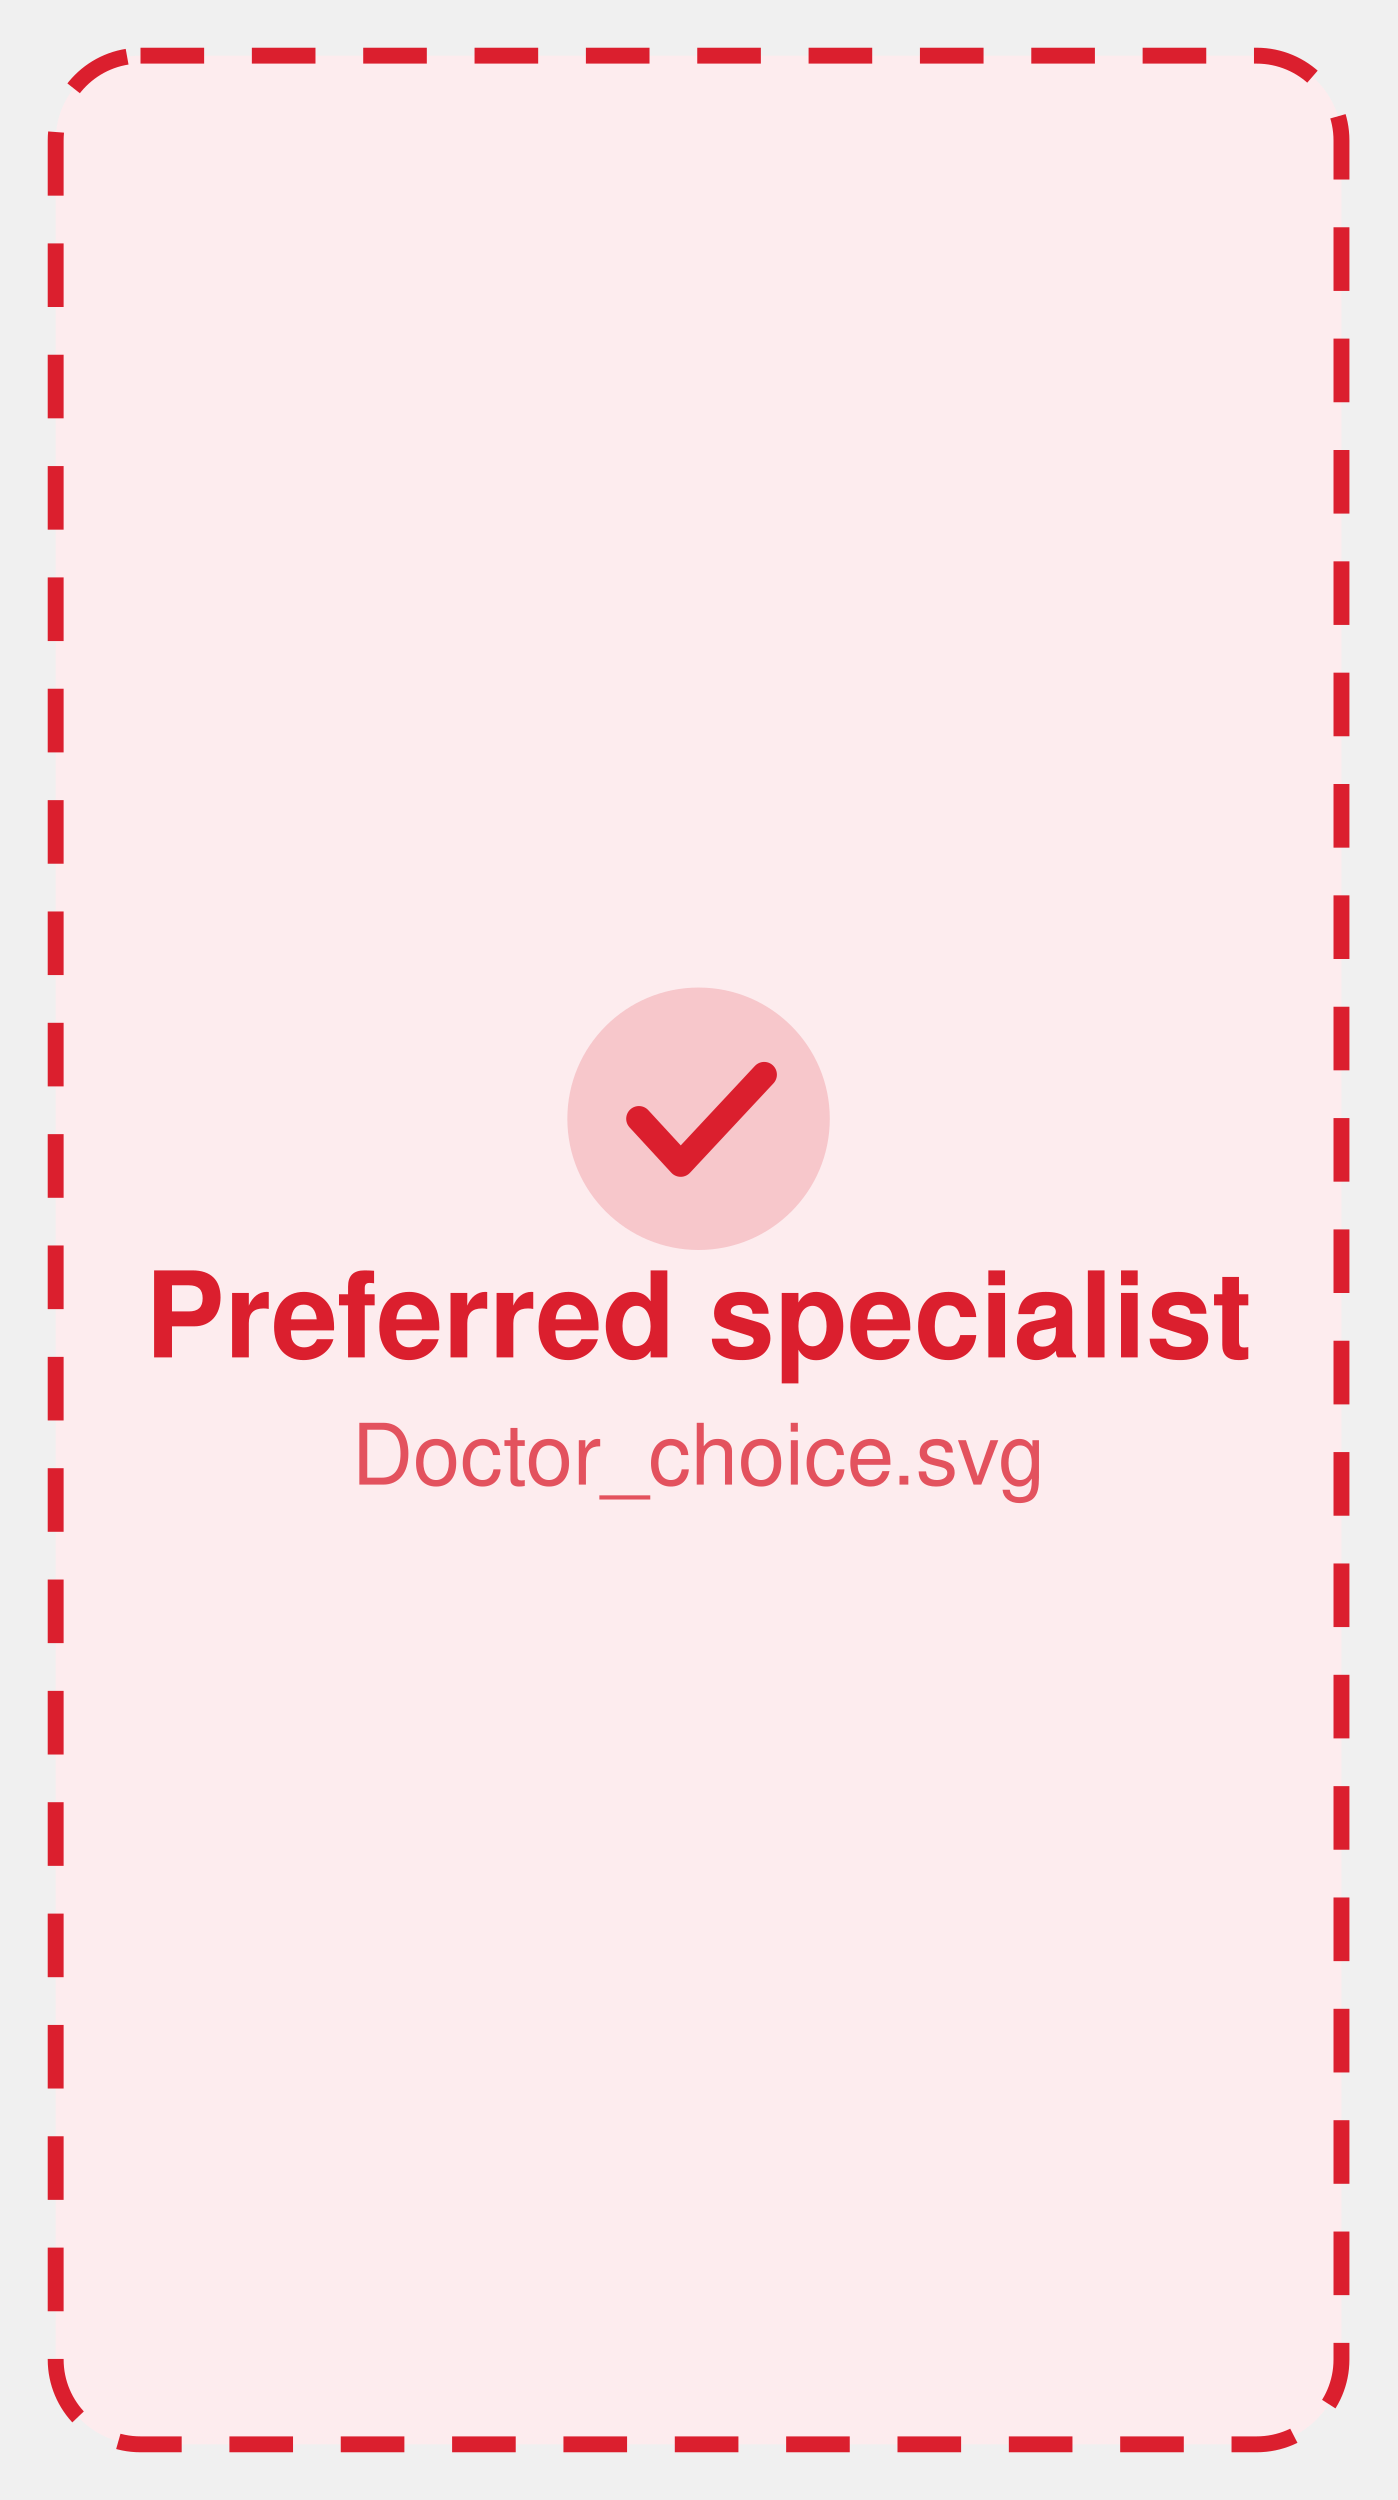
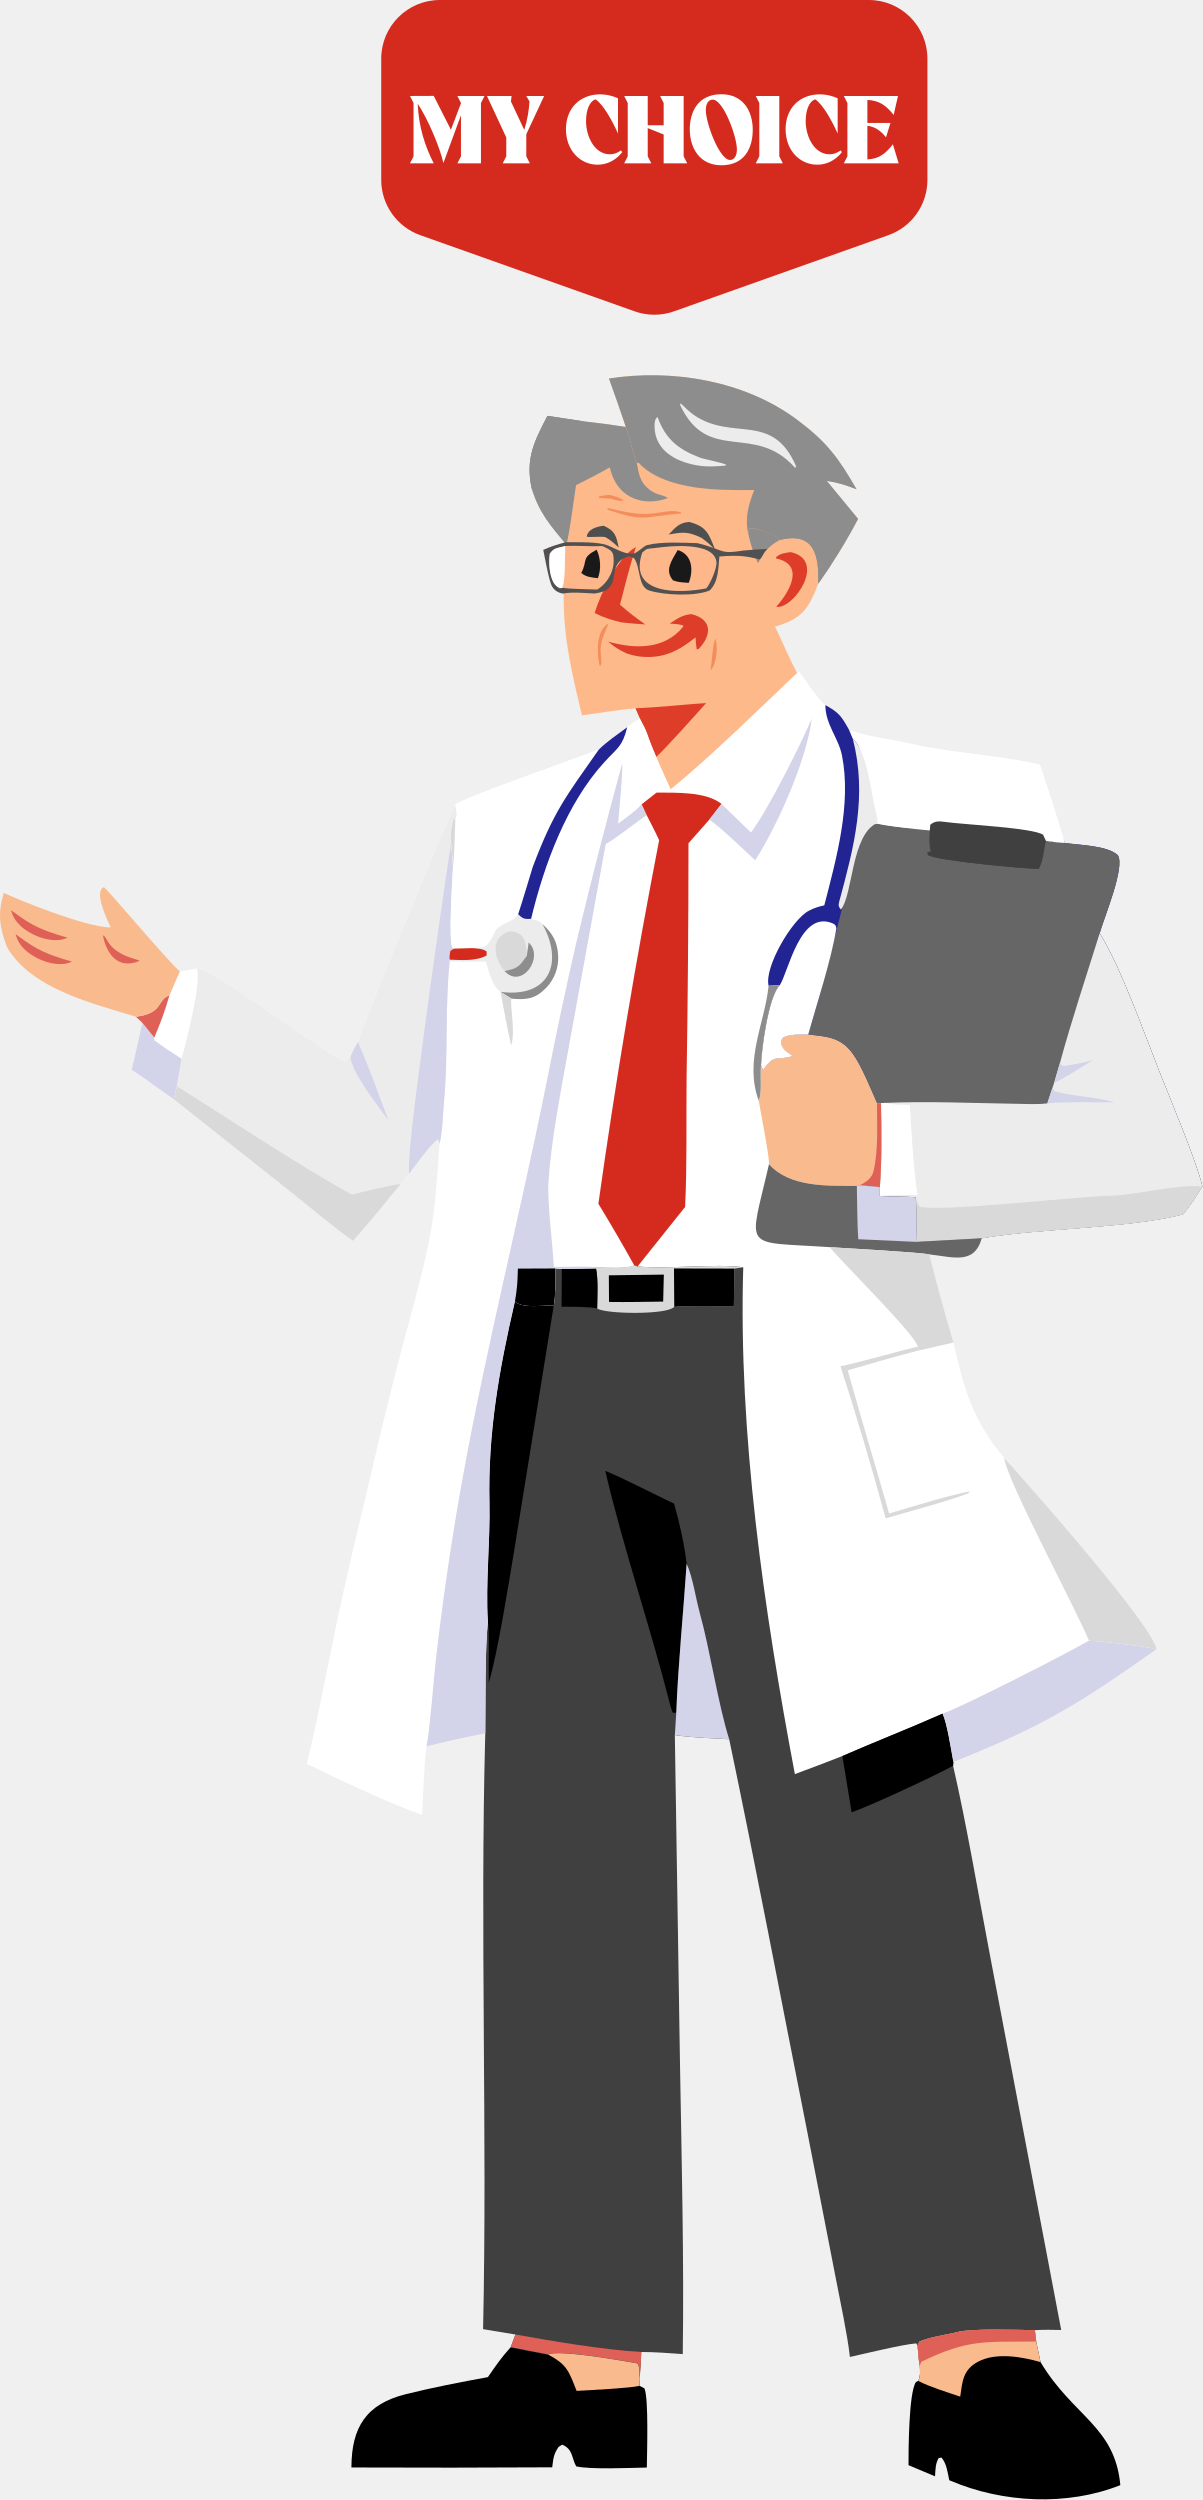
- <svg xmlns="http://www.w3.org/2000/svg" width="527" height="943" viewBox="0 0 527 943" fill="none">
-   <rect x="21" y="21" width="485" height="901" rx="32" fill="#FDECEE" stroke="#DB1F2E" stroke-width="6" stroke-dasharray="24 18" />
-   <circle cx="263.5" cy="422.0" r="49.5" fill="#DB1F2E" opacity="0.18" />
-   <path d="M241.0 422.0 l15.75 17.1 l31.5 -33.75" stroke="#DB1F2E" stroke-width="9.6" stroke-linecap="round" stroke-linejoin="round" />
-   <text x="263.5" y="512.0" text-anchor="middle" font-family="Helvetica, Arial, sans-serif" font-weight="700" font-size="45" fill="#DB1F2E">Preferred specialist</text>
-   <text x="263.5" y="560.0" text-anchor="middle" font-family="Helvetica, Arial, sans-serif" font-size="32" fill="#DB1F2E" opacity="0.75">Doctor_choice.svg</text>
+ <svg xmlns="http://www.w3.org/2000/svg" width="328" height="682" viewBox="0 0 328 682" fill="none">
+   <path d="M233.675 133.484C228.704 124.871 225.535 120.519 217.303 114.403C203.073 103.833 183.437 100.587 166.13 103.262C167.714 107.65 169.25 112.056 170.737 116.478C166.894 115.868 163.035 115.354 159.166 114.938C155.894 114.425 152.616 113.929 149.339 113.45C145.702 120.507 143.346 125.004 145.02 133.181C147.1 139.956 150.026 143.189 154.526 148.648C152.664 167.839 154.239 176.492 158.764 195.155C163.681 194.489 168.408 193.646 173.358 193.228C173.903 194.437 174.822 196.638 175.408 197.744C176.604 199.347 177.439 205.015 178.438 207.042C180.311 211.482 182.925 214.891 184.5 218.5L184.793 218.494C185.658 216.878 195.905 207.352 197.767 205.386C204.404 198.378 211.352 191.411 217.686 184.094C215.684 180.373 213.35 174.927 211.431 170.928C218.84 168.822 220.629 166.074 223.232 159.197L226.591 154.268C229.302 150.157 231.805 145.913 234.091 141.551L225.539 131.175C228.837 131.707 230.583 132.314 233.675 133.484Z" fill="#FEB98B" />
+   <path d="M233.675 133.484C228.704 124.871 225.535 120.519 217.303 114.403C203.073 103.833 183.437 100.587 166.13 103.262C167.714 107.65 169.25 112.056 170.737 116.478C171.64 118.732 173.02 125.039 173.736 126.396L174.183 126.206C179.197 131.83 189.367 133.305 196.499 133.595C199.582 133.691 202.667 133.719 205.751 133.678C204.126 137.857 203.109 141.368 204.193 145.951C204.197 145.113 204.11 144.966 204.471 144.237C205.483 143.885 206.226 144.323 207.436 144.653C209.044 145.149 211.212 145.939 212.569 146.93L212.677 147.315C222.262 144.91 223.427 151.632 223.232 159.197L226.591 154.268C229.302 150.157 231.805 145.913 234.091 141.551L225.539 131.175C228.837 131.707 230.583 132.314 233.675 133.484Z" fill="#8C8D8C" />
+   <path d="M224.906 143.418C217.634 140.527 214.361 142.412 207.436 144.654C209.044 145.15 211.213 145.94 212.569 146.931L212.677 147.316C222.262 144.911 223.427 151.633 223.232 159.197L226.592 154.269C226.316 154.136 225.309 153.666 225.186 153.407C223.856 150.6 224.153 146.154 224.906 143.418Z" fill="#8C8D8C" />
+   <path d="M185.68 110.018C185.629 110.169 185.578 110.321 185.528 110.473C193.201 126.822 205.834 115.069 216.923 127.648C217.01 127.508 217.096 127.368 217.182 127.227C210.737 112.148 199.804 120.517 189.252 113.182C188.081 112.368 186.723 111.024 185.68 110.018Z" fill="#ECECEC" />
+   <path d="M179.359 113.715C178.59 114.456 178.551 115.293 178.562 116.31C178.614 122.277 183.33 125.378 188.645 126.641C191.94 127.425 194.35 127.307 197.774 127.039L198.162 126.835C197.597 126.302 192.013 125.281 190.699 124.76C184.847 122.441 181.519 119.702 179.359 113.715Z" fill="#ECECEC" />
+   <path d="M159.167 114.939C155.895 114.426 152.617 113.93 149.34 113.45C145.703 120.507 143.347 125.005 145.021 133.181C147.101 139.956 150.027 143.19 154.527 148.649C155.542 144.261 156.453 136.927 157.134 132.358C160.215 130.795 163.355 129.259 166.325 127.502C166.469 128.03 166.624 128.554 166.793 129.075C169.01 136.003 175.76 138.269 182.235 135.865C180.894 134.962 179.133 135.053 177.344 133.709C174.637 131.675 174.278 129.461 173.737 126.397C173.021 125.039 171.641 118.733 170.737 116.478C166.895 115.868 163.036 115.355 159.167 114.939Z" fill="#8C8D8C" />
+   <path d="M159.167 114.939C155.895 114.426 152.617 113.93 149.34 113.451C145.704 120.508 143.347 125.005 145.021 133.182C147.816 134.391 149.288 137.407 153.567 139.452C152.784 136.181 151.918 133.44 151.303 130.046C153.278 125.57 158.056 117.977 159.167 114.939Z" fill="#8C8D8C" />
+   <path d="M192.629 191.791C186.185 192.229 179.811 192.956 173.357 193.228C173.901 194.437 174.821 196.639 175.407 197.744C176.338 199.5 178.002 204.473 179 206.5C181.071 204.729 190.371 194.36 192.629 191.791Z" fill="#DD3D29" />
+   <path d="M207.437 144.654C206.227 144.323 205.485 143.886 204.472 144.237C204.112 144.966 204.199 145.113 204.194 145.951C204.925 149.045 205.468 150.678 206.758 153.614C208.485 150.597 209.51 149.071 212.678 147.315L212.57 146.931C211.214 145.939 209.045 145.15 207.437 144.654Z" fill="#8C8D8C" />
+   <path d="M188.589 167.524C185.992 167.802 184.877 168.715 182.694 170.106C184.217 170.197 184.777 170.226 186.245 170.556L186.398 170.924C181.203 177.386 173.028 177.016 165.907 175.05C167.957 176.654 168.487 177.096 170.826 178.201C172.058 178.651 173.335 178.954 174.638 179.107C180.876 179.791 185.152 177.566 189.745 173.873C189.806 175.152 189.853 175.852 190.057 177.11L190.555 177.066C194.266 173.251 194.338 168.927 188.589 167.524Z" fill="#DD3D29" />
+   <path d="M173.467 149.224C168.551 151.915 163.792 162.045 162.217 167.235C164.686 168.49 166.819 169.127 169.481 169.78C171.626 170.047 173.895 170.188 176.059 170.356C173.336 168.428 171.629 167.172 169.134 164.956C170.505 159.608 171.791 154.492 173.467 149.224Z" fill="#DD3D29" />
+   <path d="M215.727 150.623C214.361 150.763 212.637 151.012 211.687 152.047L211.745 152.352C219.756 154.071 215.292 161.575 211.763 165.533C216.418 166.367 225.721 152.849 215.727 150.623Z" fill="#DD3D29" />
+   <path d="M187.82 150.208C184.245 150.976 183.166 156.979 184.713 158.74L185.587 158.661C187.093 158.56 188.689 158.528 190.205 158.471C190.207 157.496 190.187 156.52 190.145 155.547C190.028 153.096 189.6 151.834 187.82 150.208Z" fill="#1C1B1C" />
+   <path d="M163.184 151.705C159.855 152.009 159.115 156.138 159.787 158.78L160.442 158.901C162.063 158.829 163.059 158.969 164.648 159.15C164.765 156.056 164.921 154.249 163.184 151.705Z" fill="#1C1B1C" />
+   <path d="M188.045 142.395C185.265 142.551 184.216 143.932 182.423 145.816C186.412 145.13 187.628 144.959 191.35 146.72C192.78 147.674 193.806 148.72 195.056 149.891C193.357 145.606 192.791 143.637 188.045 142.395Z" fill="#4F4F4F" />
+   <path d="M164.676 143.427C162.976 143.607 160.306 144.313 160.067 146.393C160.595 146.683 163.698 146.24 165.153 146.534C166.62 147.341 167.549 148.261 168.803 149.358C168.041 146.115 167.89 144.868 164.676 143.427Z" fill="#4F4F4F" />
+   <path d="M166.072 138.627L165.64 138.752L165.796 139.067C175.809 142.386 175.076 141.066 185.268 140.1L185.725 140.167L185.869 139.842C183.723 138.913 180.575 139.8 178.239 140.062C173.911 140.546 170.243 139.615 166.072 138.627Z" fill="#F38D5B" />
+   <path d="M166.016 170.029C162.48 172.134 162.842 178.156 163.55 181.568L163.86 181.588C164.343 180.659 163.721 178.37 163.853 176.853C164.116 173.843 165.099 172.709 166.016 170.029Z" fill="#F38D5B" />
+   <path d="M195.201 174.223C194.537 174.831 194.07 181.274 193.881 182.873C195.529 181.035 195.868 176.57 195.201 174.223Z" fill="#F38D5B" />
+   <path d="M166.6 135.047C165.463 135.015 164.61 135.19 163.495 135.36L163.362 135.861L163.135 135.843C163.217 135.88 166.127 135.988 166.573 136.033C167.567 136.292 169.301 136.878 170.167 136.548C169.233 135.741 167.812 135.431 166.6 135.047Z" fill="#F38D5B" />
+   <path d="M154.277 147.922C151.86 148.602 150.472 148.98 148.203 150.016C148.8 152.871 149.398 156.589 150.28 159.25C150.807 160.837 152.105 161.706 153.583 161.934C155.873 161.432 159.672 161.79 162.13 161.91C170.985 160.855 164.349 153.6 171.801 151.728L172.991 152.3C174.851 154.868 173.924 160.096 177.174 161.114C181.256 162.393 189.731 162.736 193.614 161.067C196.01 158.695 195.923 155.156 196.252 151.819C201.98 151.336 203.891 151.819 207.274 152.599C208.315 151.559 208.003 150.91 209.355 149.737C207.637 149.78 204.364 150.032 202.733 150.196C196.833 151.11 197.843 150.408 192.485 148.769L190.265 148.173C186.298 148.045 180.448 147.726 176.516 148.695C175.651 148.908 173.812 150.94 172.672 151.033C169.815 151.268 167.054 148.928 164.526 148.412C161.501 147.795 157.408 147.933 154.277 147.922Z" fill="#515151" />
+   <path d="M192.673 160.508C193.795 159.251 195.631 154.91 195.45 153.333C194.783 147.519 182.159 149.014 178.525 149.52C176.296 149.812 176.76 149.436 175.212 150.728C171.189 162.394 185.437 161.921 192.673 160.508Z" fill="#FEB78A" />
+   <path d="M187.891 158.998C189.225 155.58 188.906 151.262 184.874 150.055C183.24 152.933 181.23 155.526 183.593 158.324C185.135 158.885 186.268 158.877 187.891 158.998Z" fill="#1A1919" />
+   <path d="M164.327 148.962C160.669 149.16 157.814 148.755 154.187 148.962C151.73 149.652 151.261 149.341 149.995 151.035C149.523 153.937 149.964 158.845 152.695 160.524L153.505 160.337C155.268 160.705 160.755 160.715 162.934 160.832C166.014 158.935 167.969 155.133 167.285 151.425C167.022 149.974 165.548 149.589 164.327 148.962Z" fill="#FEB78A" />
+   <path d="M153.409 160.405C154.291 157.728 154.045 152.737 154.182 149.91L154.182 148.957C151.725 149.647 151.264 149.342 149.997 151.035C149.526 153.937 149.995 160.665 153.409 160.405Z" fill="white" />
+   <path d="M162.754 149.957C158.453 152.259 160.413 152.841 158.559 156.308C159.962 157.471 161.305 157.489 163.098 157.734C164.035 155.383 163.873 152.219 162.754 149.957Z" fill="#1A1919" />
+   <path d="M217.951 183.101C207.605 192.911 193.773 206.545 182.972 215.32C180.932 210.85 178 204.5 176.5 200C175.826 198.268 175.377 197.626 174.5 196C173.239 196.756 172.226 197.444 171.1 198.382C168.736 200.126 165.316 202.477 163.335 204.511C157.767 206.682 125.674 217.874 124.219 219.526C122.168 222.94 98.267 281.04 97.65 284.285C97.038 285.378 95.837 287.297 95.605 288.43C95.383 288.609 94.16 289.478 94.019 289.424C87.591 286.981 58.078 263.972 53.723 264.213L49.058 265.029C48.079 267.189 47.137 269.363 46.223 271.55C42.706 272.669 44.67 276.488 37.024 277.356L38.809 279.003C37.911 283.291 36.937 287.562 35.888 291.814C40.038 294.47 43.555 297.321 47.402 299.857L79.604 325.365C84.068 328.906 91.795 335.447 96.308 338.486C100.659 333.617 105.096 328.129 109.251 323.051L111.589 320.214C113.234 318.036 117.487 312.071 119.473 310.795L119.895 311.996C119.349 319.916 118.932 328.134 117.525 335.927C115.615 346.55 112.482 357.136 109.706 367.585C106.833 378.467 104.143 389.394 101.627 400.364C98.954 411.687 96.243 422.844 93.7 434.207C90.237 449.66 87.407 465.852 83.722 481.188C91.454 484.948 107.309 492.55 115.144 495.062C115.404 490.189 115.718 481.105 116.356 476.416C121.67 475.1 127.011 473.915 132.379 472.859C130.912 526.641 132.963 581.578 131.778 635.396L140.603 636.852L139.299 640.337C142.697 640.997 146.117 641.695 149.521 642.317C152.335 640.888 169.807 644.016 173.914 644.752C174.612 646.105 174.423 647.182 174.396 648.724C174.78 646.889 174.845 643.616 174.948 641.619C178.784 641.641 182.431 641.927 186.257 642.198C186.62 616.29 185.959 589.346 185.51 563.453L184.098 473.335C188.762 474.025 194.163 474.208 198.923 474.475C206.318 509.76 212.896 544.605 219.903 579.937L227.929 621.165C229.164 627.664 231.141 636.608 231.848 642.988C235.675 642.138 246.571 639.487 249.937 639.281L250.307 639.855L250.813 638.778C253.464 637.663 257.186 637.057 260.072 636.468C260.323 636.397 260.575 636.332 260.826 636.267L261.245 636.17C265.415 635.164 277.241 635.607 282.306 635.672C284.702 635.515 287.097 635.586 289.499 635.623L270.149 533.82C266.946 517.065 263.787 498.144 260.007 481.691L260.073 480.682C284.846 470.796 293.872 465.124 315.496 449.921C314.466 443.235 280.333 404.797 273.962 397.724C265.443 387.685 262.888 378.783 260.104 366.253C257.754 358.279 255.554 350.261 253.506 342.205C259.914 342.879 265.79 345.159 267.82 337.792C282.991 335.083 308.12 335.103 322.704 331.279C324.972 328.463 326.112 326.694 328 323.668C326.573 317.21 319.139 299.545 316.422 292.694C312.431 282.632 305.658 263.547 299.99 254.596C301.259 250.098 306.994 236.561 304.95 233.297C302.087 230.661 294.763 230.572 290.514 229.967C288.328 222.821 286.052 215.702 283.685 208.613C272.178 205.921 259.387 205.53 247.771 202.756C242.593 201.52 236.506 201.103 231.596 199.06C229.551 195.361 228.838 194.366 225.164 192.351C223.523 191.322 219.398 185.114 217.951 183.101Z" fill="white" />
+   <path d="M172.995 345.143C171.058 346.127 165.057 345.714 162.639 345.649L162.595 346.054L153.261 346.186L151.492 346.039C151.497 349.388 151.622 352.801 151.075 356.097L149.625 356.139C146.844 356.216 142.374 356.826 140.475 355.03C136.157 373.705 133.105 390.772 133.538 409.972C133.765 420.298 132.455 432.007 133.099 442.263C132.266 450.422 132.493 464.339 132.38 472.859C130.913 526.64 132.964 581.578 131.779 635.396L140.604 636.852L139.3 640.336C142.699 640.996 146.118 641.694 149.522 642.317C152.336 640.888 169.808 644.016 173.915 644.752C174.613 646.104 174.424 647.181 174.397 648.723C174.781 646.889 174.846 643.615 174.949 641.619C178.785 641.64 182.432 641.927 186.258 642.198C186.621 616.289 185.96 589.346 185.511 563.453L184.099 473.335C188.763 474.025 194.164 474.207 198.924 474.474C206.319 509.759 212.898 544.605 219.904 579.937L227.93 621.165C229.165 627.663 231.142 636.608 231.849 642.988C235.676 642.138 246.572 639.487 249.938 639.281L250.308 639.855L250.814 638.778C253.465 637.663 257.188 637.057 260.073 636.467C260.324 636.397 260.576 636.332 260.828 636.267L261.246 636.17C265.416 635.163 277.242 635.607 282.307 635.672C284.704 635.515 287.099 635.585 289.5 635.623L270.15 533.819C266.947 517.065 263.789 498.144 260.008 481.691L260.074 480.682C259.445 477.398 258.381 470.13 257.125 467.492C247.93 471.572 238.831 475.105 229.797 479.051C225.494 480.736 221.174 482.377 216.839 483.973C208.438 439.389 201.378 391.205 202.761 345.714C195.322 344.665 182.362 346.292 173.932 345.486L172.995 345.143Z" fill="#404040" />
+   <path d="M140.474 355.029C136.156 373.705 133.104 390.771 133.537 409.971C133.764 420.298 132.455 432.006 133.099 442.263C133.564 445.887 133.212 454.517 133.342 458.985C135.69 451.447 138.802 431.761 140.236 423.203L151.074 356.096L149.624 356.139C146.843 356.215 142.373 356.826 140.474 355.029Z" fill="black" />
+   <path d="M183.884 410.188C178.31 407.568 170.453 403.441 165.113 401.244C169.988 422.105 177.001 442.53 182.352 463.263C182.742 464.771 182.899 465.726 183.532 467.199L184.181 467.29L184.501 467.044C184.944 454.586 186.481 439.299 187.314 426.606C186.692 421.291 185.377 415.331 183.884 410.188Z" fill="black" />
+   <path d="M260.074 480.681C259.445 477.398 258.381 470.13 257.125 467.491C247.93 471.571 238.831 475.104 229.797 479.051L232.323 494.375C236.667 493.007 255.979 484.004 260.008 481.69L260.074 480.681Z" fill="black" />
+   <path d="M172.994 345.143C171.057 346.127 165.056 345.714 162.637 345.649L162.594 346.054C163.211 348.96 162.951 353.826 162.903 356.939C164.878 358.486 182.031 358.769 183.936 356.498C187.767 356.157 196.03 356.357 200.199 356.324C200.223 352.905 200.27 349.488 200.338 346.071L202.76 345.714C195.321 344.665 182.361 346.292 173.93 345.486L172.994 345.143Z" fill="#D9D9D9" />
+   <path d="M200.338 346.071L183.865 346.037L183.936 356.498C187.767 356.157 196.03 356.357 200.199 356.324C200.223 352.905 200.27 349.488 200.338 346.071Z" fill="black" />
+   <path d="M181.096 347.716L166.091 347.906L166.139 355.172C171.015 355.252 176.025 355.131 180.912 355.069L181.096 347.716Z" fill="black" />
+   <path d="M198.922 474.474C195.788 464.418 193.772 450.364 190.883 439.946C189.822 436.105 188.951 430.05 187.311 426.606C186.478 439.299 184.941 454.586 184.497 467.045C184.389 469.143 184.254 471.239 184.097 473.334C188.761 474.025 194.162 474.207 198.922 474.474Z" fill="#D3D3E9" />
+   <path d="M174.949 641.619C164.668 641.045 150.588 638.648 140.605 636.852L139.301 640.336C142.699 640.996 146.119 641.694 149.522 642.317C152.336 640.888 169.809 644.016 173.916 644.752C174.614 646.105 174.424 647.181 174.397 648.723C174.782 646.889 174.846 643.615 174.949 641.619Z" fill="#DF6056" />
+   <path d="M162.596 346.054L153.262 346.186L153.197 356.48C155.875 356.51 160.437 356.406 162.904 356.939C162.953 353.826 163.213 348.96 162.596 346.054Z" fill="black" />
+   <path d="M225.164 192.351C225.14 197.595 228.733 201.276 229.685 206.062C232.331 219.363 228.149 234.229 224.867 246.977C223.304 247.317 222.147 247.693 220.701 248.427C216.095 250.767 208.451 263.82 209.675 268.913L212.734 268.73C209.616 271.853 207.754 286.037 207.602 290.561C207.812 291.388 207.697 291.09 208.223 291.79C211.591 287.387 211.059 289.578 216.324 288.096C214.611 286.978 212.007 285.171 213.63 283.028C215.715 282.067 218.154 282.264 220.473 282.262C225.558 282.924 229.217 282.909 232.551 287.465C234.985 290.792 237.479 297.086 239.251 301.063L240.332 300.954C240.48 307.811 240.589 317.005 240.02 323.858L239.997 326.249C243.018 326.548 247.601 326.358 249.786 326.644C250.203 330.894 250.035 334.517 249.917 338.78L267.82 337.792C282.991 335.082 308.12 335.102 322.704 331.278C324.972 328.462 326.112 326.693 328 323.668C326.573 317.209 319.139 299.544 316.422 292.693C312.431 282.631 305.658 263.546 299.99 254.595C301.259 250.097 306.994 236.56 304.95 233.296C302.087 230.66 294.763 230.571 290.514 229.966C288.328 222.82 280.993 240.385 278.627 233.296C267.12 230.605 251.705 231.797 240.089 229.023C240.089 238.725 236.506 201.102 231.596 199.059C229.551 195.36 228.838 194.365 225.164 192.351Z" fill="#212492" />
+   <path d="M220.473 282.263C225.558 282.925 229.217 282.909 232.551 287.465C234.985 290.793 237.479 297.086 239.251 301.064L240.332 300.955C240.48 307.812 240.589 317.006 240.02 323.859L239.997 326.25C243.018 326.549 247.601 326.359 249.786 326.645C250.203 330.894 250.035 334.518 249.917 338.781L267.82 337.792C282.991 335.082 308.12 335.102 322.704 331.279C324.972 328.463 326.112 326.694 328 323.668C326.573 317.21 319.139 299.545 316.422 292.694C312.431 282.632 305.658 263.547 299.99 254.596C301.259 250.097 306.994 236.561 304.95 233.297C302.087 230.661 294.763 230.572 290.514 229.967C283.208 228.927 247.904 226.598 239.28 224.712C237.933 224.712 233.891 228.754 233.352 233.336C227.153 258.129 223.768 271.376 220.473 282.263Z" fill="#666666" />
+   <path d="M328 323.668C326.573 317.21 319.139 299.545 316.422 292.694C312.431 282.632 305.658 263.547 299.99 254.596C296.398 266.053 292.279 278.486 289.142 290.006L287.558 295.458L287.114 296.758C286.624 298.165 286.157 299.579 285.712 301C282.881 301.338 280.032 301.156 277.189 301.113C265.206 300.931 253.199 300.367 241.218 300.878L240.332 300.955C240.48 307.812 240.589 317.006 240.02 323.859L239.997 326.25C243.018 326.549 247.601 326.359 249.786 326.645C250.203 330.894 250.035 334.518 249.917 338.781L267.82 337.792C282.991 335.082 308.12 335.103 322.704 331.279C324.972 328.463 326.112 326.694 328 323.668Z" fill="#ECECEC" />
+   <path d="M328 323.668C320.871 322.935 309.311 326.189 302.896 326.197C295.628 326.205 254.757 330.917 250.741 329.086L249.786 326.645C250.203 330.894 250.035 334.517 249.917 338.781L267.82 337.792C282.991 335.082 308.12 335.102 322.704 331.279C324.972 328.462 326.112 326.694 328 323.668Z" fill="#D9D9D9" />
+   <path d="M241.219 300.878L240.332 300.954C240.48 307.812 240.59 317.005 240.021 323.858L239.998 326.249C242.361 325.914 247.686 326.016 250.311 326.002C249.22 319.119 248.575 308.4 248.219 301.401C245.265 301.408 244.107 301.38 241.219 300.878Z" fill="white" />
+   <path d="M287.113 296.758C286.623 298.164 286.156 299.578 285.711 301C290.304 300.498 299.079 300.732 303.982 300.721C299.058 299.243 293.649 299.183 288.64 297.936C287.392 297.625 287.89 297.938 287.113 296.758Z" fill="#D3D3E9" />
+   <path d="M289.142 290.005L287.558 295.457C290.95 293.779 294.786 291.27 298.066 289.24C295.381 289.855 292.639 290.572 289.899 290.784L289.142 290.005Z" fill="#D3D3E9" />
+   <path d="M231.597 199.06L232.648 201.557C236.753 204.946 237.725 217.577 239.306 223.089C239.397 223.404 239.31 224.217 239.278 224.556C242.021 225.356 249.626 226.145 252.603 226.013C253.14 225.99 253.317 225.538 253.775 225C255.006 223.942 256.145 223.974 257.856 224.229C262.438 224.912 281.838 225.8 284.56 227.731L285.325 229.368C287.31 229.696 288.504 229.872 290.516 229.967C288.33 222.82 286.054 215.701 283.687 208.612C272.18 205.921 259.389 205.53 247.772 202.756C242.595 201.52 236.507 201.103 231.597 199.06Z" fill="white" />
+   <path d="M220.475 282.262C222.628 274.533 226.941 261.274 228.16 253.202C228.061 252.544 227.81 252.181 227.26 251.94C218.268 247.985 215.1 265.135 212.736 268.73C209.618 271.853 207.755 286.037 207.604 290.561C207.814 291.388 207.699 291.09 208.225 291.79C211.592 287.387 211.061 289.578 216.325 288.096C214.612 286.978 212.009 285.171 213.632 283.028C215.717 282.067 218.156 282.264 220.475 282.262Z" fill="white" />
+   <path d="M285.324 229.368L284.56 227.731C281.837 225.799 262.437 224.912 257.855 224.229C256.144 223.974 255.006 223.942 253.775 225C253.608 227.399 253.241 230.053 253.932 232.319L253.027 232.442L253.125 233.244C255.658 234.845 279.631 236.991 283.388 237.047C284.702 234.584 284.661 232.235 285.324 229.368Z" fill="#404040" />
+   <path d="M283.387 237.046C282.091 236.809 281.234 236.632 279.971 236.259L283.196 235.494C281.163 233.613 257.559 232.011 253.93 232.318L253.025 232.442L253.123 233.244C255.657 234.844 279.63 236.99 283.387 237.046Z" fill="#404040" />
+   <path d="M239.276 224.556C239.308 224.217 239.394 223.404 239.304 223.088C237.723 217.577 236.75 204.946 232.645 201.557C236.645 217.052 232.998 231.002 228.958 245.884C228.66 246.983 228.746 247.324 229.381 248.135C232.699 244.237 232.184 227.629 239.276 224.556Z" fill="#ECECEC" />
+   <path d="M124.218 219.525C122.168 222.939 98.267 281.039 97.65 284.284C97.038 285.377 95.837 287.296 95.605 288.429C95.383 288.608 94.16 289.477 94.019 289.423C87.591 286.98 58.078 263.971 53.722 264.212L49.058 265.028C48.079 267.188 47.137 269.362 46.223 271.549C42.706 272.668 44.67 276.487 37.024 277.355L38.809 279.001C37.911 283.29 36.937 287.561 35.888 291.813C40.038 294.469 43.555 297.32 47.402 299.856L79.604 325.364C84.068 328.905 91.795 335.446 96.308 338.485C100.659 333.616 105.096 328.128 109.251 323.05L111.589 320.213C113.234 318.035 117.487 312.07 119.473 310.794L119.895 311.995C120.739 309.011 120.847 303.4 121.15 300.147C122.281 288.173 121.372 274.051 122.671 262.31L122.66 261.796C122.53 260.892 122.703 260.273 122.855 259.379L123.829 258.795L123.445 258.571C122.26 256.611 123.428 239.736 123.575 236.431C123.488 234.342 123.239 232.192 123.028 230.105C122.568 228.437 123.347 224.771 123.726 223.047L124.208 223.786C124.884 222.097 124.554 221.329 124.218 219.525Z" fill="#ECECEC" />
+   <path d="M95.946 325.874C80.86 317.538 63.176 305.644 48.242 296.365L47.403 299.857L79.604 325.365C84.069 328.906 91.796 335.447 96.308 338.486C100.659 333.617 105.096 328.129 109.252 323.051C107.585 322.984 98.04 325.381 95.946 325.874Z" fill="#D9D9D9" />
+   <path d="M123.576 236.431C123.489 234.342 123.24 232.192 123.029 230.104C119.783 251.647 116.763 273.223 113.966 294.828C113.316 300.054 111.255 315.366 111.59 320.213C113.235 318.035 117.488 312.07 119.474 310.794L119.896 311.994C120.74 309.011 120.849 303.4 121.152 300.147C122.283 288.173 121.373 274.051 122.672 262.31L122.661 261.796C122.531 260.891 122.705 260.272 122.856 259.379L123.83 258.795L123.446 258.571C122.261 256.611 123.43 239.736 123.576 236.431Z" fill="#D3D3E9" />
+   <path d="M53.722 264.213L49.057 265.029C48.078 267.188 47.137 269.362 46.222 271.55C42.705 272.668 44.669 276.487 37.023 277.355L38.809 279.002C37.911 283.29 36.937 287.561 35.887 291.814C40.037 294.469 43.554 297.321 47.402 299.856L48.24 296.365L49.528 288.817C50.692 284.681 55.042 267.862 53.722 264.213Z" fill="white" />
+   <path d="M38.81 279.002C37.912 283.29 36.938 287.561 35.888 291.814C40.038 294.469 43.555 297.321 47.403 299.856L48.241 296.365L49.529 288.817C46.856 287.12 44.643 285.691 42.089 283.776V283.06L38.81 279.002Z" fill="#D3D3E9" />
+   <path d="M46.223 271.55C42.705 272.668 44.67 276.487 37.024 277.355L38.809 279.002L42.089 283.06C43.901 278.725 44.924 276.05 46.223 271.55Z" fill="#DF6056" />
+   <path d="M105.947 305.582C103.193 298.407 100.79 291.357 97.652 284.285C97.04 285.378 95.839 287.296 95.607 288.43C96.088 292.826 103.031 301.55 105.947 305.582Z" fill="#D3D3E9" />
+   <path d="M168.623 224.688C168.904 220.734 169.927 211.596 169.721 208.312C165.225 224.744 160.999 241.249 157.054 257.821C154.283 269.869 151.718 282.146 149.3 294.273C141.978 331.007 132.574 367.666 125.967 404.513C123.099 420.536 120.745 436.646 118.9 452.818C118.348 457.502 117.196 472.594 116.357 476.415C121.671 475.099 127.011 473.913 132.379 472.858C132.493 464.339 132.266 450.422 133.099 442.262C132.455 432.006 133.764 420.298 133.537 409.971C133.104 390.771 136.156 373.704 140.474 355.029C142.373 356.825 146.843 356.215 149.624 356.138L151.075 356.096C151.621 352.801 151.497 349.387 151.491 346.038L153.261 346.186L162.595 346.053L162.638 345.648C165.057 345.713 171.058 346.127 172.995 345.142C169.862 339.487 166.61 333.901 163.244 328.386C167.908 295.188 173.439 262.116 179.818 229.205C178.834 227.009 177.513 224.539 176.415 222.362L175.051 219.398C173.395 221.269 170.674 223.151 168.623 224.688Z" fill="#D3D3E9" />
+   <path d="M176.415 222.362C173.092 224.63 168.331 228.482 165.241 230.272L154.987 286.628C153.001 297.687 150.274 311.543 149.608 322.613C149.278 328.081 150.777 339.596 151.107 345.625C154.375 345.609 159.516 345.434 162.638 345.648C165.057 345.714 171.058 346.127 172.995 345.142C169.862 339.488 166.61 333.901 163.244 328.386C167.908 295.188 173.439 262.117 179.818 229.206C178.834 227.01 177.513 224.539 176.415 222.362Z" fill="white" />
+   <path d="M151.492 346.039L141.281 346.08C141.178 349.702 141.113 351.409 140.475 355.03C142.374 356.826 146.844 356.216 149.625 356.139L151.075 356.097C151.622 352.801 151.497 349.388 151.492 346.039Z" fill="black" />
+   <path d="M196.83 219.313C192.648 215.942 184.607 216.268 179.121 216.213L175.051 219.398L176.415 222.362C177.514 224.539 178.834 227.01 179.819 229.205C173.439 262.116 167.909 295.188 163.244 328.386C166.61 333.901 169.862 339.487 172.995 345.142L173.931 345.486L186.896 329.256C187.448 318.256 187.189 305.381 187.297 294.248C187.638 272.847 187.811 251.443 187.816 230.039L193.509 223.591L196.83 219.313Z" fill="#D52B1E" />
+   <path d="M220.474 282.263C218.155 282.264 215.716 282.068 213.631 283.028C212.008 285.172 214.611 286.979 216.325 288.097C211.06 289.578 211.591 287.387 208.224 291.79C207.698 291.091 207.813 291.388 207.603 290.562C207.279 293.748 207.965 298.027 206.974 300.262C207.458 303.103 210.011 316.183 209.778 317.601C215.433 323.935 225.653 323.494 233.743 323.498L234.505 323.337L240.021 323.859C240.59 317.006 240.48 307.812 240.333 300.955L239.251 301.064C237.48 297.086 234.986 290.793 232.551 287.465C229.218 282.909 225.559 282.925 220.474 282.263Z" fill="#F9BB8E" />
+   <path d="M239.251 301.063C239.247 307.014 239.629 313.636 238.323 319.423C237.869 321.435 236.262 322.488 234.505 323.336L240.021 323.858C240.59 317.005 240.48 307.812 240.333 300.954L239.251 301.063Z" fill="#DF6056" />
+   <path d="M163.338 204.51C157.77 206.681 125.677 217.874 124.221 219.526C124.556 221.329 124.887 222.097 124.21 223.786L123.729 223.047C123.35 224.772 122.571 228.438 123.031 230.105C123.242 232.192 123.49 234.342 123.577 236.431C123.431 239.737 122.262 256.612 123.447 258.571L123.831 258.795L128.858 258.645L131.894 258.404C133.55 257.636 134.459 255.293 135.346 253.577C137.684 251.384 140.054 251.57 141.353 249.415C142.732 245.211 144.026 240.752 145.335 236.506C151.076 221.266 154.469 217.148 163.338 204.51Z" fill="white" />
+   <path d="M145.811 236.439C143.505 235.431 136.276 240.178 133.906 241.513C134.615 245.501 135.253 249.5 135.822 253.511C138.159 251.317 140.529 251.504 141.828 249.348C143.208 245.145 144.501 240.686 145.811 236.439Z" fill="white" />
+   <path d="M124.209 223.787L123.727 223.048C123.349 224.772 122.569 228.438 123.029 230.106C123.24 232.193 123.489 234.343 123.576 236.432C123.998 233.375 124.052 227.171 124.209 223.787Z" fill="#D9D9D9" />
+   <path d="M233.743 323.497C225.653 323.493 215.433 323.934 209.777 317.601C204.298 341.61 202.07 338.576 226.314 340.224C230.275 340.498 251.026 341.624 253.506 342.204C259.914 342.879 265.791 345.158 267.82 337.792L249.917 338.78C250.036 334.517 250.203 330.893 249.786 326.644C247.602 326.358 243.018 326.548 239.998 326.249L240.021 323.858L234.505 323.336L233.743 323.497Z" fill="#666666" />
+   <path d="M234.507 323.336L233.745 323.497C233.845 328.175 233.842 333.44 234.126 338.062L249.919 338.78C250.038 334.517 250.205 330.894 249.788 326.644C247.604 326.358 243.02 326.548 240 326.249L240.023 323.858L234.507 323.336Z" fill="#D3D3E9" />
+   <path d="M315.498 449.921C311.183 448.927 301.51 447.883 297.072 447.576C290.825 451.155 263.358 465.246 257.126 467.492C258.382 470.13 259.446 477.398 260.075 480.682C284.848 470.795 293.874 465.123 315.498 449.921Z" fill="#D3D3E9" />
+   <path d="M273.964 397.723C274.417 403.387 293.303 438.464 297.072 447.576C301.51 447.882 311.183 448.926 315.498 449.92C314.468 443.234 280.335 404.796 273.964 397.723Z" fill="#D9D9D9" />
+   <path d="M253.507 342.205C251.027 341.625 230.276 340.498 226.315 340.225C229.659 344.296 250.203 364.648 250.366 367.377L250.532 368.441L260.105 366.253C257.755 358.279 255.555 350.261 253.507 342.205Z" fill="#D9D9D9" />
+   <path d="M141.352 249.415C140.053 251.57 137.683 251.384 135.346 253.577C134.458 255.293 133.549 257.637 131.893 258.404L128.858 258.645L123.831 258.796L122.857 259.379C122.705 260.273 122.532 260.892 122.662 261.796L122.673 262.311L132.564 262.337C133.192 264.597 134.345 269.226 136.541 270.56C149.615 272.319 153.949 262.92 147.964 252.088C147.212 251.191 146.043 251.01 144.885 250.668C142.986 250.794 142.575 250.587 141.352 249.415Z" fill="#ECECEC" />
+   <path d="M128.856 258.646L123.829 258.796L122.855 259.379C122.704 260.273 122.53 260.892 122.66 261.796C125.815 261.908 129.987 262.244 132.752 260.64L132.736 259.54C131.626 258.752 130.268 258.794 128.856 258.646Z" fill="#D52B1E" />
+   <path d="M143.715 260.743C143.493 257.277 143.444 254.284 139.094 254.06C133.553 255.62 134.662 261.398 137.66 264.909C142.329 269.983 148.531 261.131 144.229 257.129L143.715 260.743Z" fill="#D9D9D9" />
+   <path d="M137.66 264.909C142.329 269.983 148.531 261.13 144.229 257.129L143.715 260.742C141.707 263.648 141.199 264.222 137.66 264.909Z" fill="#8C8D8C" />
+   <path d="M206.011 234.682C212.201 225.059 220.011 207.354 221.471 196.029C218.071 203.817 209.814 220.382 204.873 227.12L196.83 219.313L193.509 223.591C196.601 225.704 202.928 231.831 206.011 234.682Z" fill="#D3D3E9" />
+   <path d="M171.102 198.381C168.737 200.125 165.317 202.476 163.337 204.51C154.468 217.149 151.075 221.266 145.334 236.506C144.024 240.752 142.731 245.212 141.351 249.415C142.574 250.587 142.985 250.794 144.885 250.668C148.397 236.003 154.538 219.218 164.884 207.896C168.526 203.913 169.776 203.711 171.102 198.381Z" fill="#212492" />
+   <path d="M250.364 367.377C243.587 368.949 235.715 371.376 229.282 372.714C233.715 386.445 237.823 400.277 241.604 414.2C248.018 412.342 258.186 409.641 264.257 407.343L264.455 406.928L265.459 406.684C259.365 407.694 249.004 411.02 242.538 412.877C238.886 399.841 234.835 386.852 231.271 373.813C237.623 372.001 244.139 370.054 250.53 368.441L250.364 367.377Z" fill="#D9D9D9" />
+   <path d="M212.734 268.731L209.675 268.914C208.632 279.222 202.94 289.171 206.973 300.262C207.964 298.027 207.279 293.749 207.602 290.563C207.754 286.038 209.616 271.854 212.734 268.731Z" fill="#8C8D8C" />
+   <path d="M147.963 252.088C153.948 262.92 149.614 272.319 136.54 270.56C137.466 271.137 138.629 271.917 139.554 272.433C143.591 272.797 146.015 272.555 148.991 269.483C151.248 267.149 152.433 263.986 152.27 260.746C152.097 256.938 150.707 254.541 147.963 252.088Z" fill="#8C8D8C" />
+   <path d="M136.542 270.56C137.456 275.315 138.354 280.499 139.453 285.18C140.73 281.412 138.971 273.798 139.556 272.432C138.63 271.916 137.467 271.136 136.542 270.56Z" fill="#D9D9D9" />
+   <path d="M149.522 642.316C146.118 641.694 142.698 640.996 139.3 640.336C136.719 643.193 135.28 645.32 133.094 648.48C125.572 649.854 118.159 651.283 110.724 653.128C99.961 655.801 95.892 662.072 95.865 673.127C114.128 673.208 132.385 673.192 150.642 673.084C150.977 670.579 150.977 669.621 152.363 667.538L153.342 666.899C156.323 668.1 155.88 670.449 157.184 672.819C160.955 673.728 171.956 673.23 176.453 673.143C176.491 669.361 176.999 654.248 175.798 651.548L174.478 650.855L174.397 648.723C174.424 647.181 174.613 646.104 173.915 644.751C169.808 644.016 152.335 640.888 149.522 642.316Z" fill="black" />
+   <path d="M174.397 648.723C174.424 647.181 174.614 646.104 173.916 644.751C169.809 644.015 152.336 640.888 149.522 642.316C154.614 645.027 155.177 646.753 157.293 652.235C160.426 652.062 172.114 651.472 174.479 650.855L174.397 648.723Z" fill="#F9BB8E" />
+   <path d="M282.306 635.672C277.241 635.607 265.415 635.163 261.245 636.17L260.827 636.267C260.575 636.332 260.323 636.397 260.072 636.467C257.187 637.057 253.464 637.663 250.813 638.778L250.308 639.854C250.398 640.883 250.647 644.573 250.914 645.32C250.975 647.035 251.143 647.917 250.51 649.519L249.88 649.805C247.896 652.608 247.834 668.598 247.841 672.5L255.077 675.541C255.2 673.787 255.159 672.056 256.066 670.562L256.852 670.427C258.236 672.099 258.505 674.437 258.956 676.601L259.273 676.736C273.53 682.819 291.131 683.717 305.627 677.943C304.147 661.84 292.743 659.248 283.861 644.384L282.672 638.761L282.306 635.672Z" fill="black" />
+   <path d="M282.305 635.672C277.239 635.607 265.413 635.163 261.244 636.17L260.825 636.267C260.574 636.332 260.322 636.397 260.07 636.467C257.185 637.057 253.463 637.663 250.812 638.778L250.306 639.854C250.397 640.883 250.645 644.573 250.913 645.32C250.973 647.035 251.142 647.917 250.509 649.519C253.602 651.142 258.547 652.657 261.948 653.793C262.544 649.594 262.701 646.51 266.761 644.302C271.63 641.662 278.811 642.917 283.859 644.384L282.671 638.761L282.305 635.672Z" fill="#F9BB8E" />
+   <path d="M282.307 635.672C277.242 635.607 265.416 635.163 261.246 636.17L260.828 636.267C260.576 636.332 260.325 636.397 260.073 636.467C257.188 637.057 253.466 637.663 250.814 638.778L250.309 639.854C250.399 640.883 250.648 644.573 250.915 645.32L251.35 644.286C264.372 638.009 268.394 638.956 282.674 638.761L282.307 635.672Z" fill="#DF6056" />
+   <path d="M49.06 265.029C44.201 260.47 28.715 241.816 28.303 242.015C25.628 243.306 28.981 250.37 30.21 253.008C23.416 253.008 4.282 245.193 1.048 243.576C-0.64 248.965 -0.243 252.739 1.913 258.398C8.65 269.986 25.82 273.843 37.026 277.355C44.672 276.487 42.708 272.668 46.225 271.55C47.14 269.362 48.081 267.188 49.06 265.029Z" fill="#F9BB8E" />
+   <path d="M2.994 248.278C3.256 248.617 3.385 251.971 8.871 254.82C11.8 256.341 15.762 257.148 18.406 255.793C18.089 255.659 14.269 254.749 10.519 253.037C8.387 252.063 6.322 250.781 2.994 248.278Z" fill="#DF6056" />
+   <path d="M4.228 254.809C4.49 255.148 4.619 258.502 10.106 261.351C13.034 262.872 16.996 263.679 19.64 262.325C19.323 262.19 15.503 261.281 11.753 259.568C9.621 258.595 7.557 257.313 4.228 254.809Z" fill="#DF6056" />
+   <path d="M38.11 262.049C37.723 262.309 37.377 262.414 36.938 262.538C31.726 264.018 29.14 259.874 28.175 255.668L28.153 255.167C28.517 255.149 29.301 256.754 29.66 257.252C31.736 260.129 34.909 261.078 38.11 262.049Z" fill="#DF6056" />
+   <path d="M104 16C104 7.163 111.163 0 120 0H237C245.837 0 253 7.163 253 16V49.078C253 55.849 248.737 61.888 242.356 64.154L183.856 84.938C180.392 86.169 176.608 86.169 173.144 84.938L114.644 64.154C108.263 61.888 104 55.849 104 49.078L104 16Z" fill="#D52B1E" />
+   <path d="M120.958 44.482C120.062 40.334 116.716 32.432 113.949 28.284C114.239 34.663 115.873 39.73 118.323 44.56H111.842L112.817 42.644V28.1L111.842 26.183L118.323 26.157L123.013 35.398L125.752 28.179V28.1L124.778 26.183H132.181L131.206 28.1V44.56H124.778L125.752 42.644V31.434L120.958 44.482Z" fill="white" />
+   <path d="M137.14 44.56L138.115 42.644V37.498L132.845 26.183H139.564L139.379 27.68L143.015 35.451C143.884 32.721 144.306 29.99 144.438 27.68L143.568 26.183H148.442L143.568 36.632V42.644L144.543 44.56H137.14Z" fill="white" />
+   <path d="M163.006 44.928C158.343 44.928 154.391 41.095 154.391 35.241C154.391 29.491 158.237 25.737 163.743 25.737C165.456 25.737 167.063 26.131 168.591 26.814V36.422C166.905 32.694 164.587 28.546 162.479 27.102C160.766 27.601 159.871 30.2 159.871 32.983C159.871 37.472 162.321 42.093 166.378 42.093C167.432 42.093 168.38 41.751 169.408 41.043L169.75 41.515C167.906 43.825 165.535 44.928 163.006 44.928Z" fill="white" />
+   <path d="M181.047 44.56V36.685L176.7 34.952V42.644L177.675 44.56H170.271L171.246 42.644V28.1L170.271 26.183H176.7V34.164H181.02L181.047 34.322V28.1L180.072 26.183H186.5V42.644L187.475 44.56H181.047Z" fill="white" />
+   <path d="M196.787 45.086C190.754 45.086 188.172 40.203 188.172 35.319C188.172 30.41 190.464 25.711 196.787 25.711C202.9 25.711 205.35 30.541 205.35 35.398C205.35 40.281 203.189 45.086 196.787 45.086ZM192.546 30.043C192.546 33.587 196.26 43.642 199.158 43.642C200.397 43.642 201.029 42.329 201.029 40.78C201.029 37.236 197.314 27.181 194.443 27.181C193.178 27.181 192.546 28.441 192.546 30.043Z" fill="white" />
+   <path d="M212.591 26.183V42.644L213.566 44.56H206.163L207.137 42.644V28.1L206.163 26.183H212.591Z" fill="white" />
+   <path d="M222.928 44.928C218.264 44.928 214.312 41.095 214.312 35.241C214.312 29.491 218.159 25.737 223.665 25.737C225.378 25.737 226.985 26.131 228.513 26.814V36.422C226.827 32.694 224.508 28.546 222.401 27.102C220.688 27.601 219.792 30.2 219.792 32.983C219.792 37.472 222.243 42.093 226.3 42.093C227.354 42.093 228.302 41.751 229.33 41.043L229.672 41.515C227.828 43.825 225.457 44.928 222.928 44.928Z" fill="white" />
+   <path d="M230.193 44.56L231.168 42.644V28.1L230.193 26.183H244.973L243.788 31.355C241.759 28.809 239.915 27.417 236.621 27.26V33.534H242.918L241.706 37.472C240.152 35.503 238.597 34.584 236.621 34.296V43.484C239.888 43.327 241.548 41.909 243.577 39.362L245.158 44.56H230.193Z" fill="white" />
</svg>
